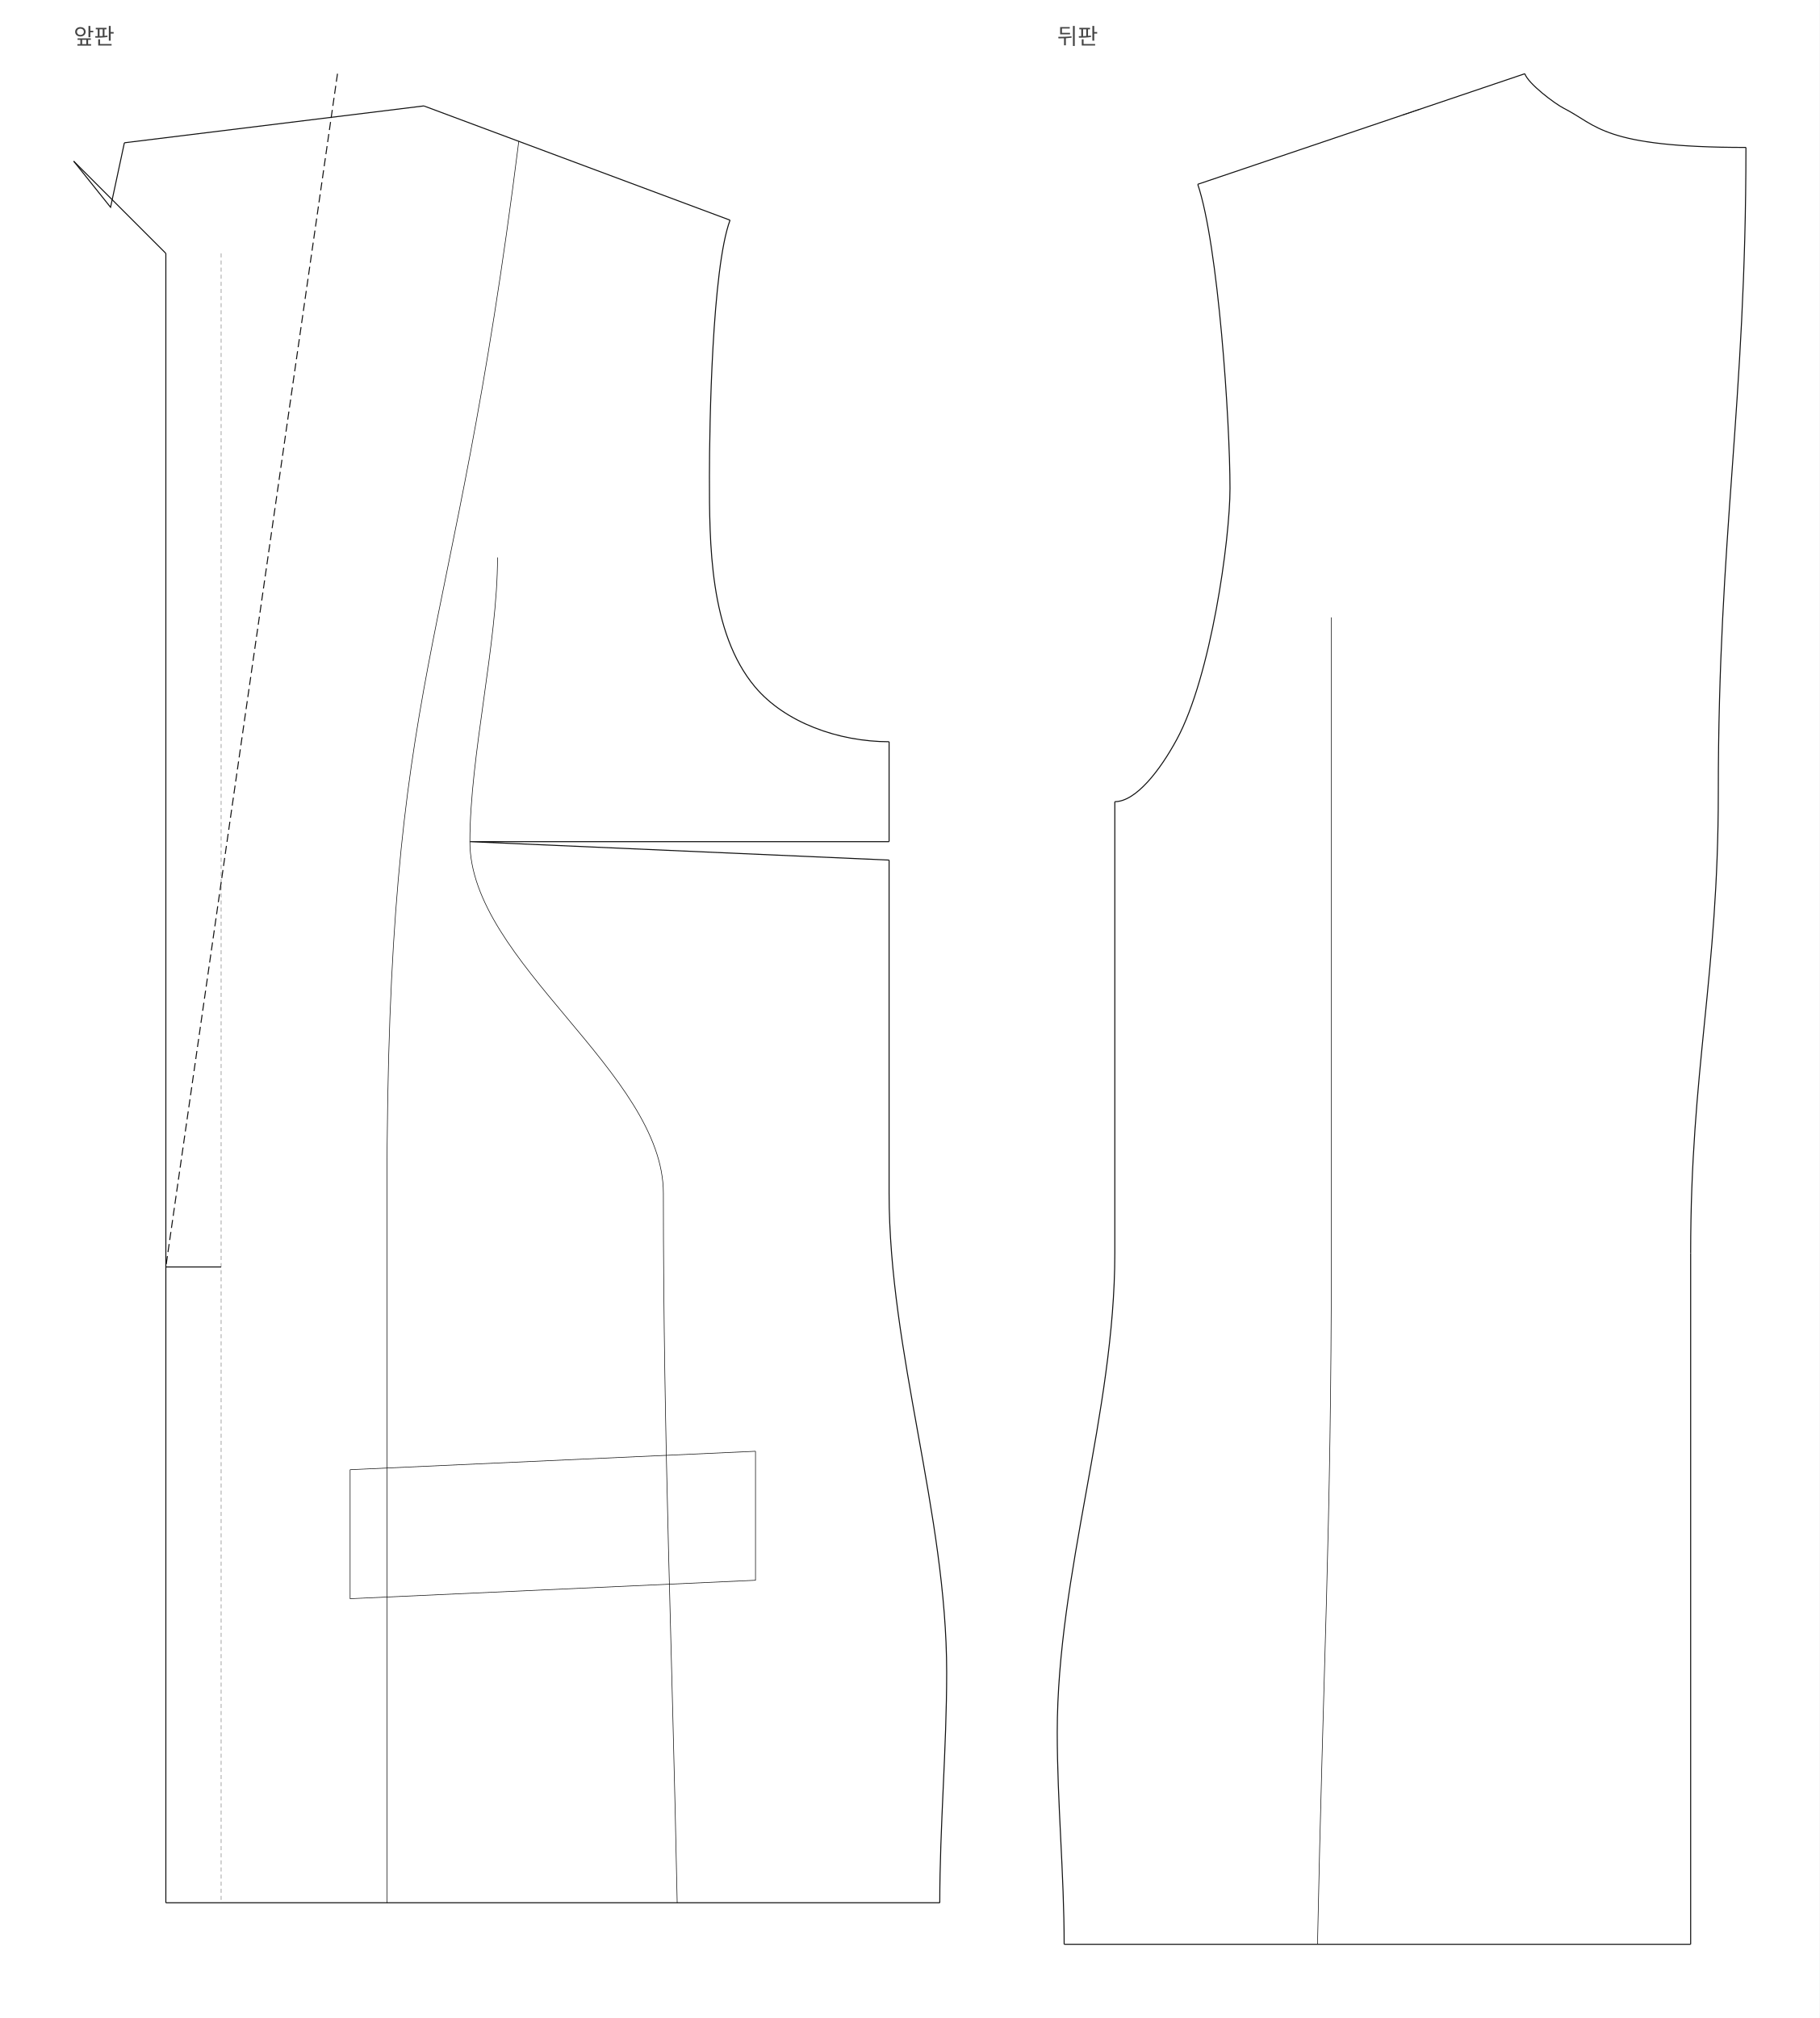
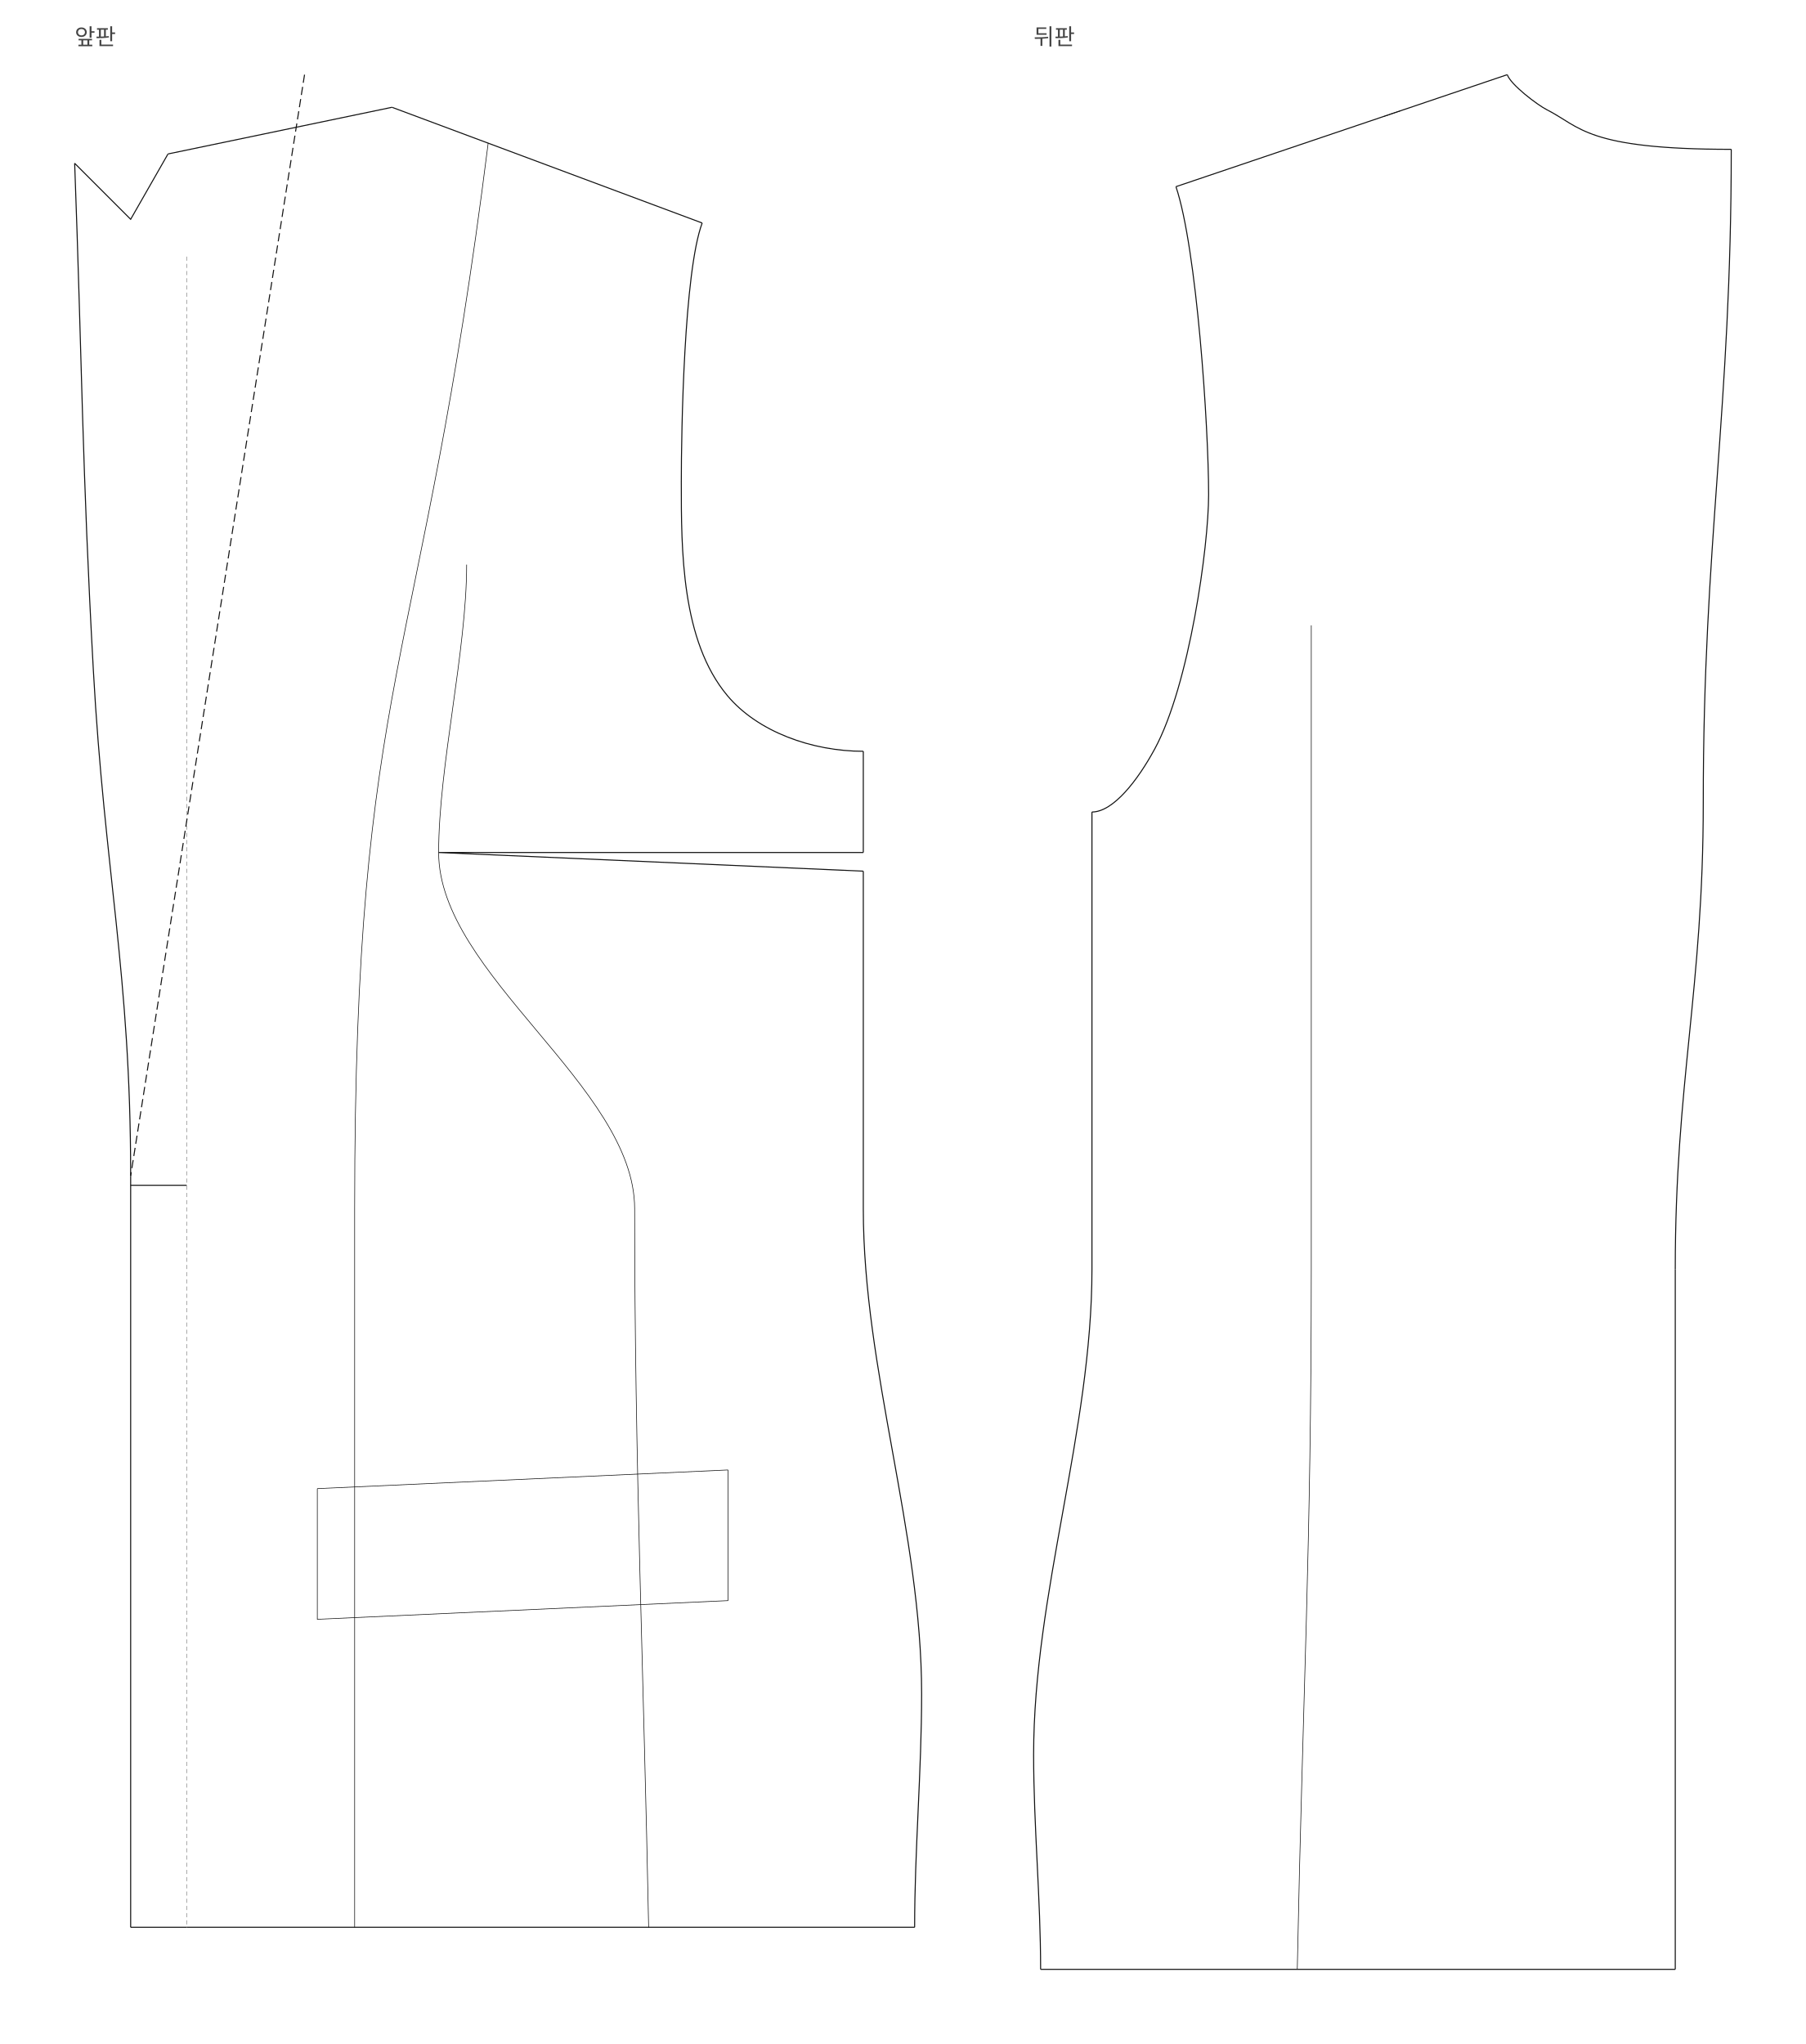
- <svg xmlns="http://www.w3.org/2000/svg" width="627.062mm" height="695.325mm" viewBox="0 0 627.062 695.325">
+ <svg xmlns="http://www.w3.org/2000/svg" width="614.362mm" height="695.325mm" viewBox="0 0 614.362 695.325">
  <rect width="100%" height="100%" fill="white" />
  <g id="앞판">
    <g id="outline" fill="none" stroke="#111" stroke-width="0.35">
-       <path d="M146.05 36.497L251.575 75.861" />
-       <path d="M251.575 75.861C245.385 92.454 244.475 146.418 244.475 164.129C244.475 187.142 244.447 217.913 260.19 236.681C270.455 248.918 288.919 255.572 306.387 255.572" />
-       <path d="M306.387 255.572L306.387 290" />
-       <path d="M306.387 296.35C306.387 334.233 306.387 373.264 306.387 411.147C306.387 466.022 326.231 521.372 326.231 576.247C326.231 602.452 323.85 629.416 323.85 655.622" />
-       <path d="M76.2 655.622C175.26 655.622 224.79 655.622 323.85 655.622" />
-       <path d="M57.15 87.297L57.15 655.622" />
-       <path d="M57.15 655.622L76.2 655.622" />
-       <path d="M146.05 36.497L42.862 49.197" />
-       <path d="M42.862 49.197L38.1 71.422L25.4 55.547" />
-       <path d="M25.4 55.547L57.15 87.297" />
+       <path d="M133.35 36.497L238.875 75.861" />
+       <path d="M238.875 75.861C232.685 92.454 231.775 146.418 231.775 164.129C231.775 187.142 231.747 217.913 247.49 236.681C257.755 248.918 276.219 255.572 293.688 255.572" />
+       <path d="M293.688 255.572L293.688 290" />
+       <path d="M293.688 296.35C293.688 334.233 293.688 373.264 293.688 411.147C293.688 466.022 313.531 521.372 313.531 576.247C313.531 602.452 311.15 629.416 311.15 655.622" />
+       <path d="M63.5 655.622C162.56 655.622 212.09 655.622 311.15 655.622" />
+       <path d="M44.45 400.034L44.45 655.622" />
+       <path d="M44.45 655.622L63.5 655.622" />
+       <path d="M133.35 36.497L57.15 52.372" />
+       <path d="M57.15 52.372L44.45 74.597L25.4 55.547" />
+       <path d="M25.4 55.547C27.942 124.514 27.944 159.057 31.755 227.966C35.565 296.875 44.45 331.02 44.45 400.034" />
    </g>
    <g id="dart" fill="none" stroke="#111" stroke-width="0.35">
-       <path d="M306.387 290L161.925 290L306.387 296.35" />
+       <path d="M293.688 290L149.225 290L293.688 296.35" />
    </g>
    <g id="construction" fill="none" stroke="#888" stroke-width="0.21" stroke-dasharray="1.4,1.05">
-       <path d="M76.2 87.297L76.2 655.622" />
+       <path d="M63.5 87.297L63.5 655.622" />
    </g>
    <g id="mark" fill="none" stroke="#111" stroke-width="0.21">
-       <path d="M171.45 192.072C171.45 221.589 161.925 260.483 161.925 290C161.925 331.485 228.6 369.662 228.6 411.147C228.6 496.729 231.696 570.055 233.362 655.622" />
-       <path d="M120.65 506.397L260.35 500.047" />
-       <path d="M120.65 506.397L120.65 550.847L260.35 544.497L260.35 500.047" />
-       <path d="M178.772 48.703C156.061 229.925 133.35 228.507 133.35 411.147C133.35 508.937 133.35 557.832 133.35 655.622" />
+       <path d="M158.75 192.072C158.75 221.589 149.225 260.483 149.225 290C149.225 331.485 215.9 369.662 215.9 411.147C215.9 496.729 218.996 570.055 220.662 655.622" />
+       <path d="M107.95 506.397L247.65 500.047" />
+       <path d="M107.95 506.397L107.95 550.847L247.65 544.497L247.65 500.047" />
+       <path d="M166.072 48.703C143.361 229.925 120.65 228.507 120.65 411.147C120.65 508.937 120.65 557.832 120.65 655.622" />
    </g>
    <g id="notch" fill="none" stroke="#111" stroke-width="0.35">
-       <path d="M76.2 436.547L57.15 436.547" />
+       <path d="M63.5 403.209L44.45 403.209" />
    </g>
    <g id="fold" fill="none" stroke="#111" stroke-width="0.35" stroke-dasharray="2.8,1.4">
-       <path d="M116.302 25.4L57.15 436.547" />
+       <path d="M103.602 25.4L44.45 400.034" />
    </g>
    <text x="25.4" y="15.24" font-size="7.62" font-family="sans-serif" fill="#444">앞판</text>
  </g>
  <g id="뒤판">
    <g id="outline" fill="none" stroke="#111" stroke-width="0.35">
-       <path d="M525.462 25.4C526.615 28.809 535.721 35.706 538.933 37.33C550.384 43.12 552.26 50.8 601.662 50.8" />
-       <path d="M412.75 63.5C419.835 84.461 423.862 145.095 423.862 168.275C423.862 185.951 417.323 232.971 405.551 254.739C399.784 265.402 391.449 276.225 384.175 276.225" />
-       <path d="M601.662 50.8C601.662 139.782 592.137 184.068 592.137 273.05C592.137 336.664 582.612 368.186 582.612 431.8" />
-       <path d="M582.612 431.8L582.612 669.925" />
-       <path d="M525.462 25.4L412.75 63.5" />
-       <path d="M384.175 276.225C384.175 327.565 384.175 380.46 384.175 431.8C384.175 486.675 364.331 542.025 364.331 596.9C364.331 621.011 366.712 645.814 366.712 669.925" />
-       <path d="M582.612 669.925C496.252 669.925 453.072 669.925 366.712 669.925" />
+       <path d="M512.762 25.4C513.915 28.809 523.021 35.706 526.233 37.33C537.684 43.12 539.56 50.8 588.962 50.8" />
+       <path d="M400.05 63.5C407.135 84.461 411.163 145.095 411.163 168.275C411.163 185.951 404.623 232.971 392.851 254.739C387.084 265.402 378.749 276.225 371.475 276.225" />
+       <path d="M588.962 50.8C588.962 139.782 579.438 184.068 579.438 273.05C579.438 336.664 569.913 368.186 569.913 431.8" />
+       <path d="M569.913 431.8L569.913 669.925" />
+       <path d="M512.762 25.4L400.05 63.5" />
+       <path d="M371.475 276.225C371.475 327.565 371.475 380.46 371.475 431.8C371.475 486.675 351.631 542.025 351.631 596.9C351.631 621.011 354.012 645.814 354.012 669.925" />
+       <path d="M569.913 669.925C483.553 669.925 440.372 669.925 354.012 669.925" />
    </g>
    <g id="mark" fill="none" stroke="#111" stroke-width="0.21">
-       <path d="M489.369 37.601L483.353 39.634" />
-       <path d="M458.787 212.725C458.787 236.855 458.787 248.92 458.787 273.05C458.787 336.55 458.787 368.3 458.787 431.8C458.787 527.069 455.93 574.675 454.025 669.925" />
+       <path d="M476.669 37.601L470.653 39.634" />
+       <path d="M446.087 212.725C446.087 236.855 446.087 248.92 446.087 273.05C446.087 336.55 446.087 368.3 446.087 431.8C446.087 527.069 443.23 574.675 441.325 669.925" />
    </g>
-     <text x="364.331" y="15.24" font-size="7.62" font-family="sans-serif" fill="#444">뒤판</text>
+     <text x="351.631" y="15.24" font-size="7.62" font-family="sans-serif" fill="#444">뒤판</text>
  </g>
</svg>
